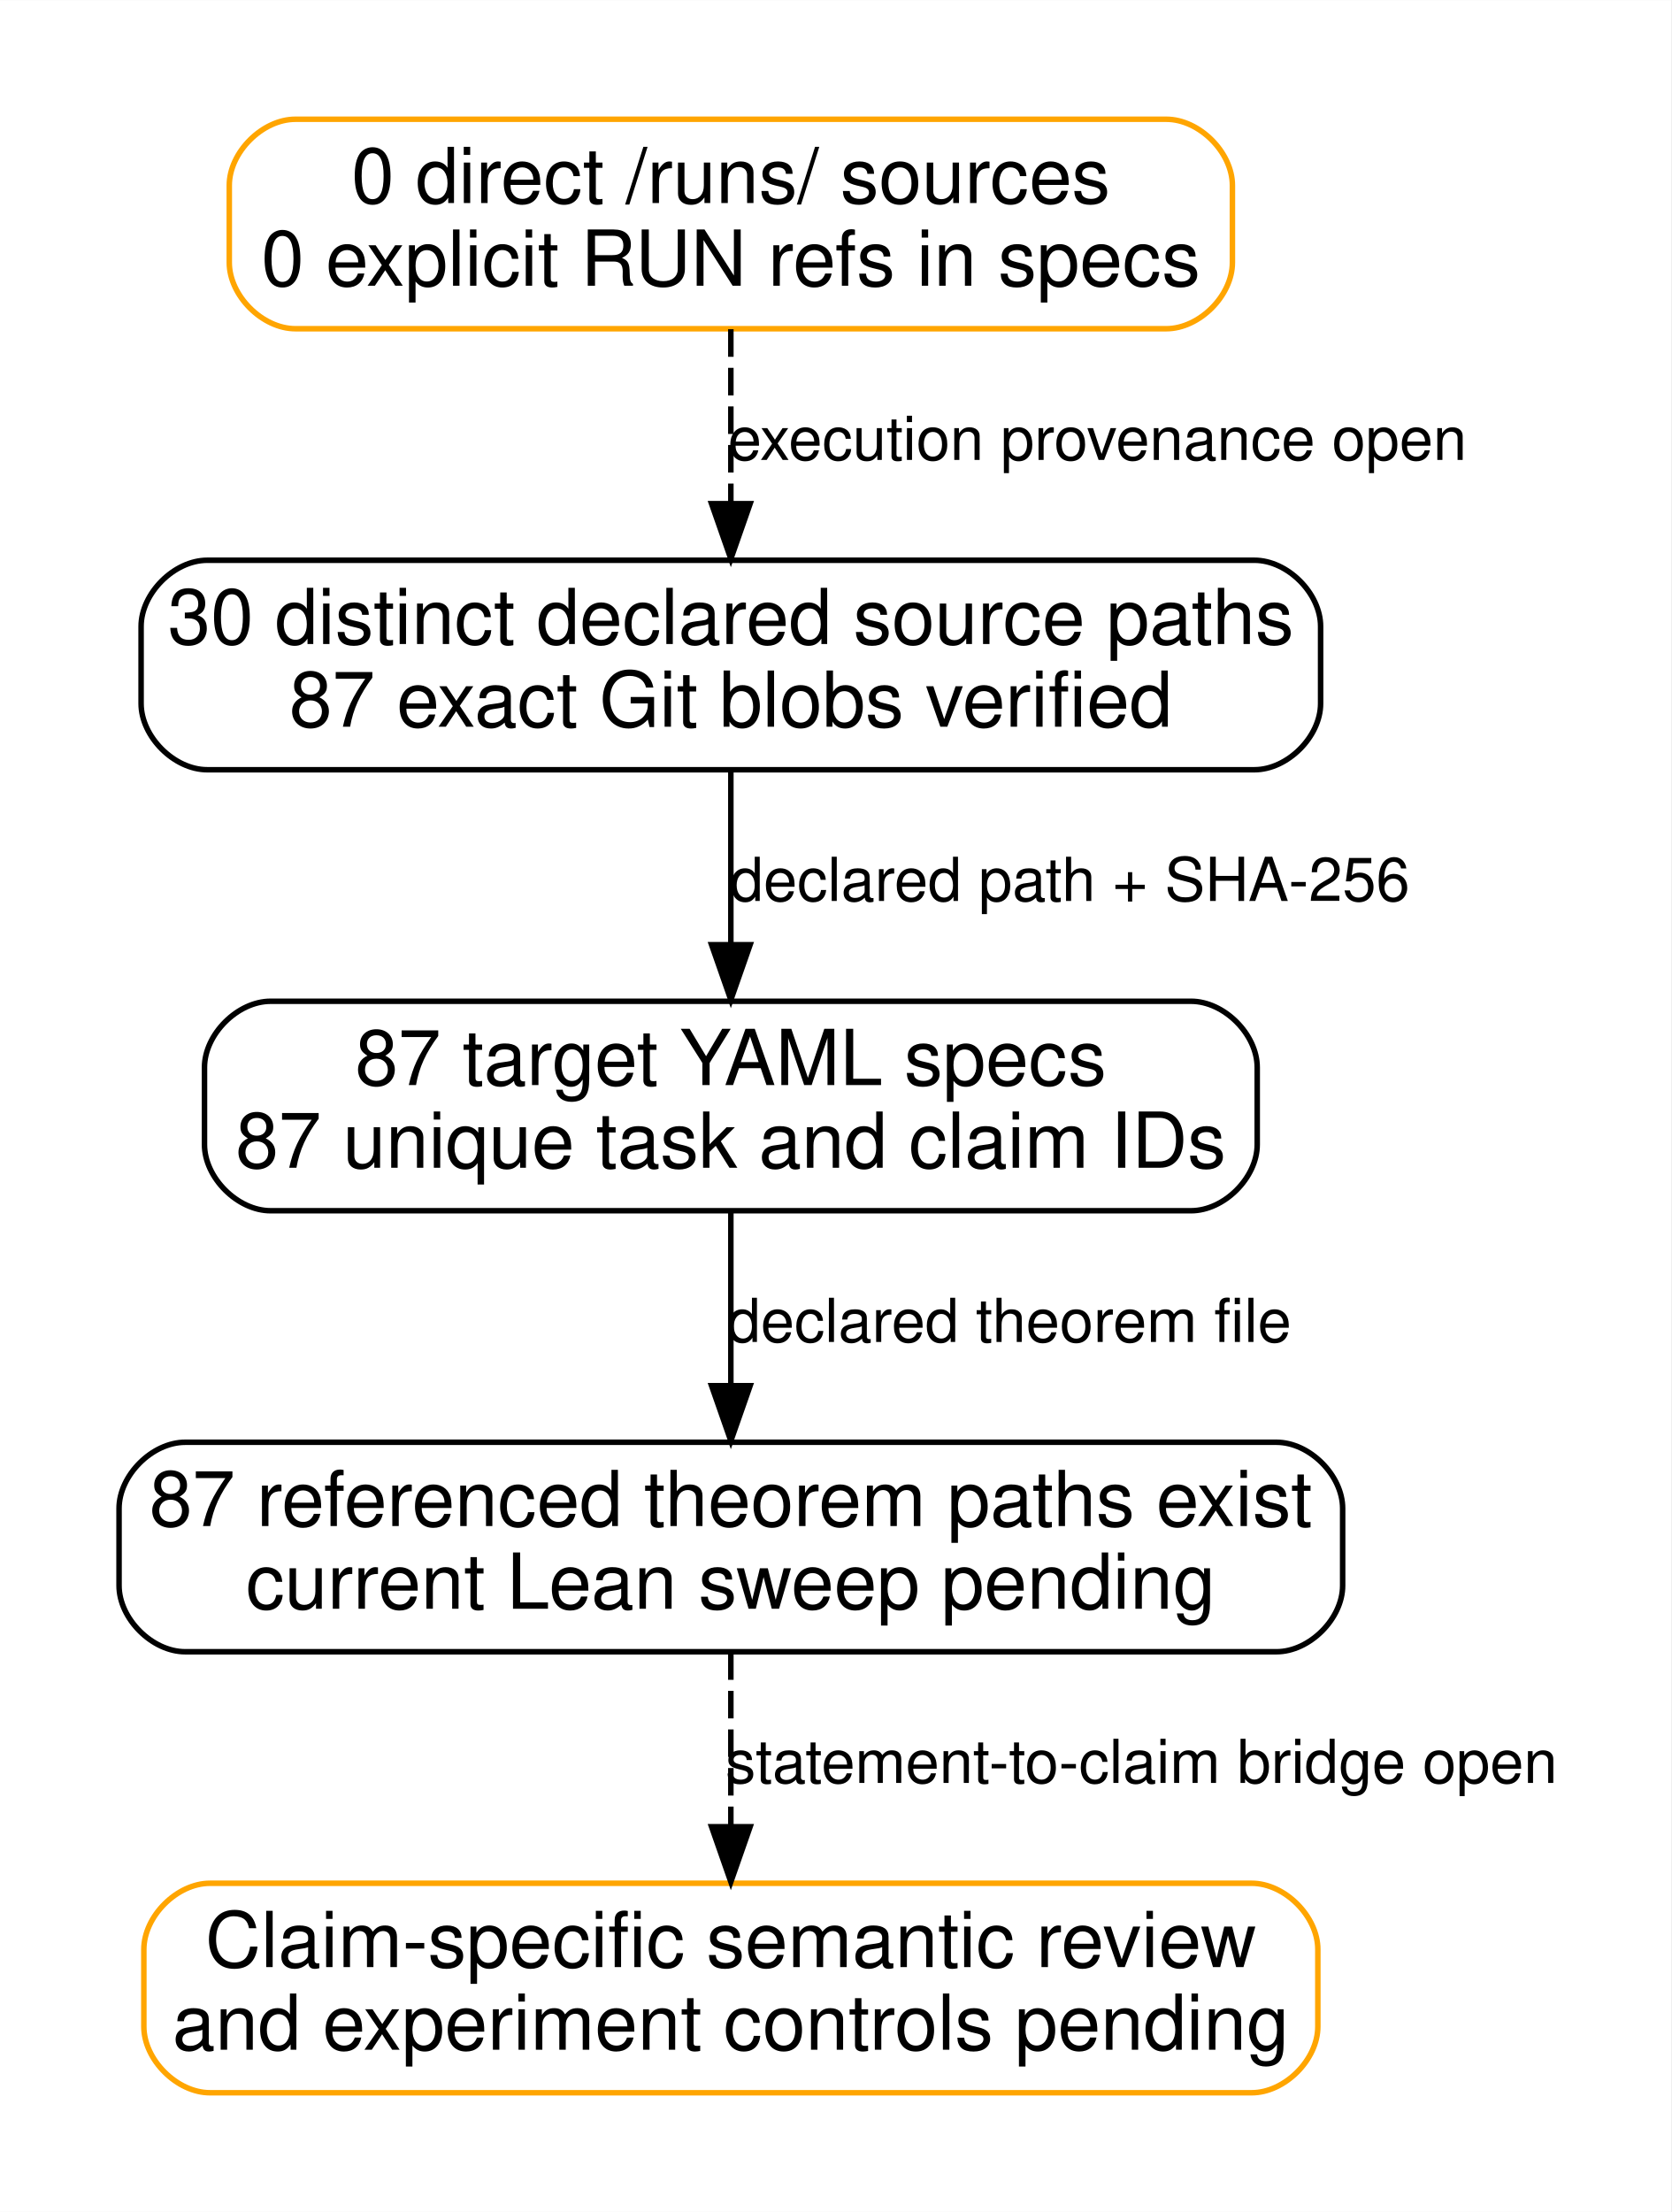
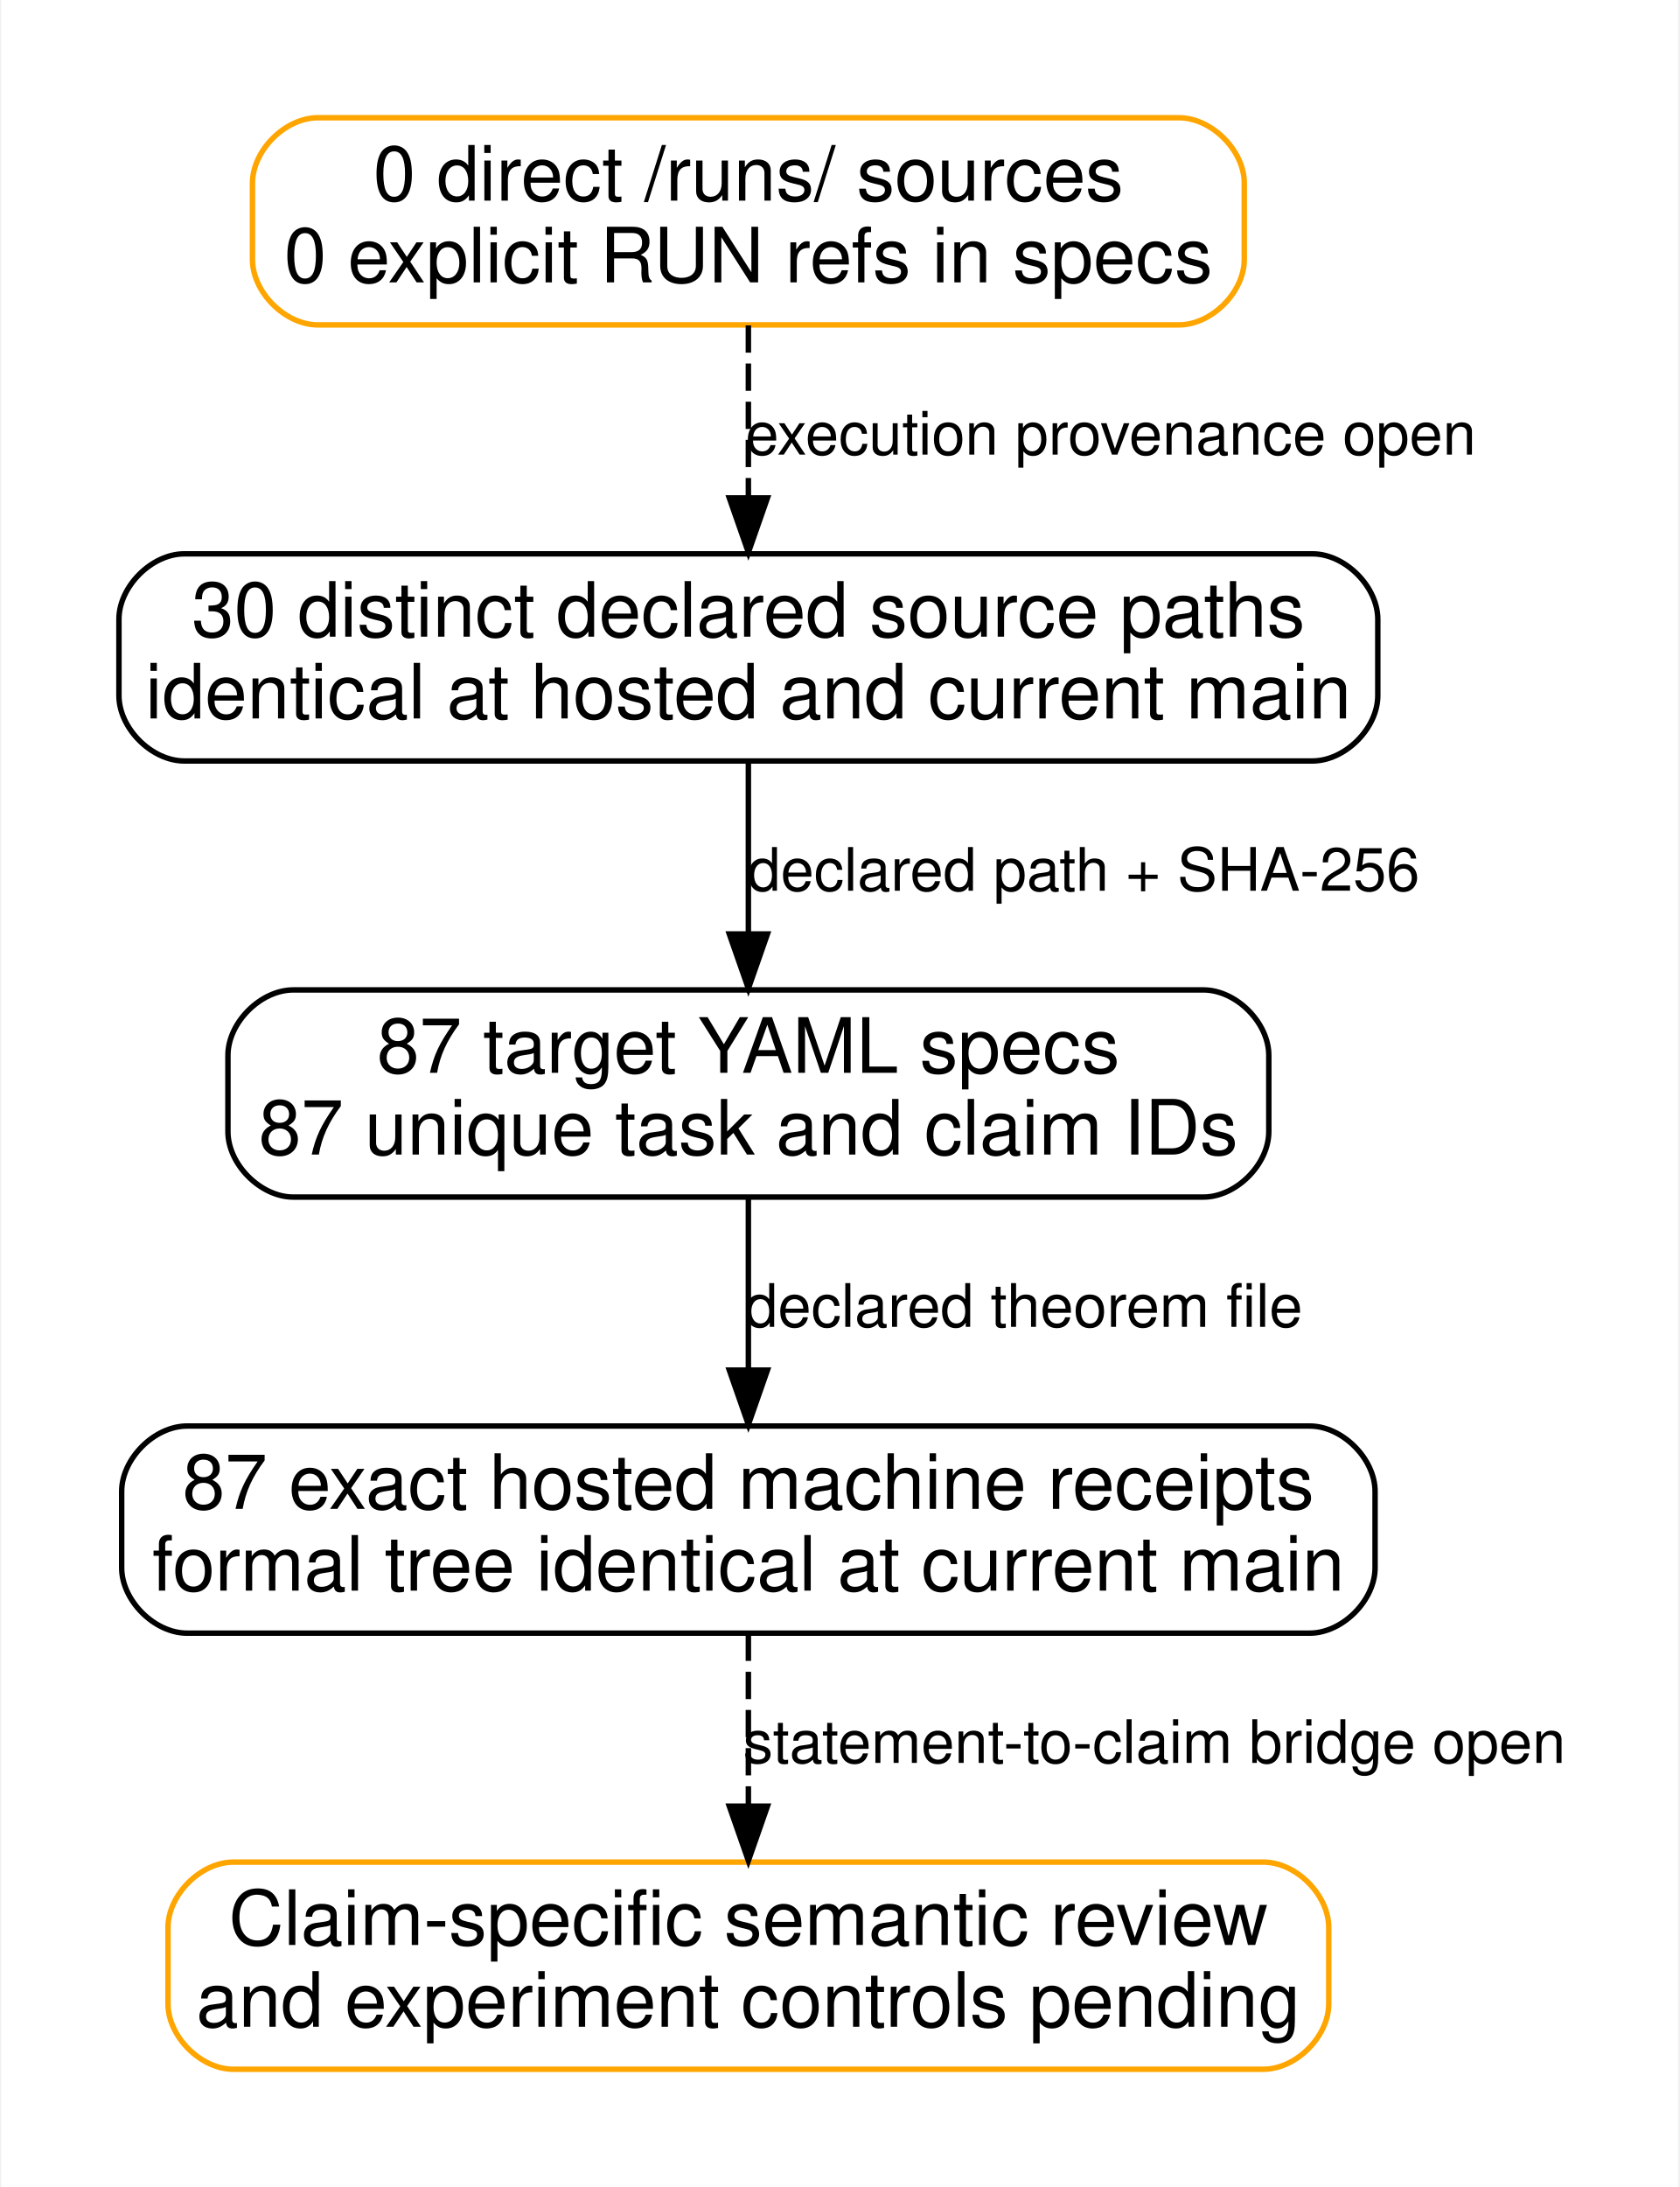
- <svg xmlns="http://www.w3.org/2000/svg" width="303pt" height="401pt" viewBox="0.00 0.00 303.20 401.20">
+ <svg xmlns="http://www.w3.org/2000/svg" width="308pt" height="401pt" viewBox="0.00 0.00 307.70 401.20">
  <g id="graph0" class="graph" transform="scale(1 1) rotate(0) translate(21.6 379.6)">
-     <polygon fill="white" stroke="transparent" points="-21.6,21.6 -21.6,-379.6 281.6,-379.6 281.6,21.6 -21.6,21.6" />
+     <polygon fill="white" stroke="transparent" points="-21.6,21.6 -21.6,-379.6 286.1,-379.6 286.1,21.6 -21.6,21.6" />
    <g id="node1" class="node">
-       <path fill="none" stroke="black" d="M206,-278C206,-278 16,-278 16,-278 10,-278 4,-272 4,-266 4,-266 4,-252 4,-252 4,-246 10,-240 16,-240 16,-240 206,-240 206,-240 212,-240 218,-246 218,-252 218,-252 218,-266 218,-266 218,-272 212,-278 206,-278" />
-       <text text-anchor="middle" x="111" y="-262.8" font-family="Helvetica" font-size="14.00">30 distinct declared source paths</text>
-       <text text-anchor="middle" x="111" y="-247.8" font-family="Helvetica" font-size="14.00">87 exact Git blobs verified</text>
+       <path fill="none" stroke="black" d="M219,-278C219,-278 12,-278 12,-278 6,-278 0,-272 0,-266 0,-266 0,-252 0,-252 0,-246 6,-240 12,-240 12,-240 219,-240 219,-240 225,-240 231,-246 231,-252 231,-252 231,-266 231,-266 231,-272 225,-278 219,-278" />
+       <text text-anchor="middle" x="115.5" y="-262.8" font-family="Helvetica" font-size="14.00">30 distinct declared source paths</text>
+       <text text-anchor="middle" x="115.5" y="-247.8" font-family="Helvetica" font-size="14.00">identical at hosted and current main</text>
    </g>
    <g id="node2" class="node">
-       <path fill="none" stroke="black" d="M194.5,-198C194.5,-198 27.5,-198 27.5,-198 21.5,-198 15.5,-192 15.5,-186 15.5,-186 15.5,-172 15.5,-172 15.5,-166 21.5,-160 27.5,-160 27.5,-160 194.5,-160 194.5,-160 200.5,-160 206.5,-166 206.5,-172 206.5,-172 206.5,-186 206.5,-186 206.5,-192 200.5,-198 194.5,-198" />
-       <text text-anchor="middle" x="111" y="-182.8" font-family="Helvetica" font-size="14.00">87 target YAML specs</text>
-       <text text-anchor="middle" x="111" y="-167.8" font-family="Helvetica" font-size="14.00">87 unique task and claim IDs</text>
+       <path fill="none" stroke="black" d="M199,-198C199,-198 32,-198 32,-198 26,-198 20,-192 20,-186 20,-186 20,-172 20,-172 20,-166 26,-160 32,-160 32,-160 199,-160 199,-160 205,-160 211,-166 211,-172 211,-172 211,-186 211,-186 211,-192 205,-198 199,-198" />
+       <text text-anchor="middle" x="115.5" y="-182.8" font-family="Helvetica" font-size="14.00">87 target YAML specs</text>
+       <text text-anchor="middle" x="115.5" y="-167.8" font-family="Helvetica" font-size="14.00">87 unique task and claim IDs</text>
    </g>
    <g id="edge1" class="edge">
-       <path fill="none" stroke="black" d="M111,-239.91C111,-230.53 111,-218.85 111,-208.3" />
-       <polygon fill="black" stroke="black" points="114.5,-208.26 111,-198.26 107.5,-208.26 114.5,-208.26" />
-       <text text-anchor="middle" x="172.5" y="-216.2" font-family="Helvetica" font-size="11.00">declared path + SHA-256</text>
+       <path fill="none" stroke="black" d="M115.5,-239.91C115.5,-230.53 115.5,-218.85 115.5,-208.3" />
+       <polygon fill="black" stroke="black" points="119,-208.26 115.5,-198.26 112,-208.26 119,-208.26" />
+       <text text-anchor="middle" x="177" y="-216.2" font-family="Helvetica" font-size="11.00">declared path + SHA-256</text>
    </g>
    <g id="node3" class="node">
-       <path fill="none" stroke="black" d="M210,-118C210,-118 12,-118 12,-118 6,-118 0,-112 0,-106 0,-106 0,-92 0,-92 0,-86 6,-80 12,-80 12,-80 210,-80 210,-80 216,-80 222,-86 222,-92 222,-92 222,-106 222,-106 222,-112 216,-118 210,-118" />
-       <text text-anchor="middle" x="111" y="-102.8" font-family="Helvetica" font-size="14.00">87 referenced theorem paths exist</text>
-       <text text-anchor="middle" x="111" y="-87.8" font-family="Helvetica" font-size="14.00">current Lean sweep pending</text>
+       <path fill="none" stroke="black" d="M218.5,-118C218.5,-118 12.5,-118 12.5,-118 6.5,-118 0.5,-112 0.5,-106 0.5,-106 0.5,-92 0.5,-92 0.5,-86 6.5,-80 12.5,-80 12.5,-80 218.5,-80 218.5,-80 224.5,-80 230.5,-86 230.5,-92 230.5,-92 230.5,-106 230.5,-106 230.5,-112 224.5,-118 218.5,-118" />
+       <text text-anchor="middle" x="115.5" y="-102.8" font-family="Helvetica" font-size="14.00">87 exact hosted machine receipts</text>
+       <text text-anchor="middle" x="115.5" y="-87.8" font-family="Helvetica" font-size="14.00">formal tree identical at current main</text>
    </g>
    <g id="edge2" class="edge">
-       <path fill="none" stroke="black" d="M111,-159.91C111,-150.53 111,-138.85 111,-128.3" />
-       <polygon fill="black" stroke="black" points="114.5,-128.26 111,-118.26 107.5,-128.26 114.5,-128.26" />
-       <text text-anchor="middle" x="161.5" y="-136.2" font-family="Helvetica" font-size="11.00">declared theorem file</text>
+       <path fill="none" stroke="black" d="M115.5,-159.91C115.5,-150.53 115.5,-138.85 115.5,-128.3" />
+       <polygon fill="black" stroke="black" points="119,-128.26 115.5,-118.26 112,-128.26 119,-128.26" />
+       <text text-anchor="middle" x="166" y="-136.2" font-family="Helvetica" font-size="11.00">declared theorem file</text>
    </g>
    <g id="node5" class="node">
-       <path fill="none" stroke="orange" d="M205.5,-38C205.5,-38 16.5,-38 16.5,-38 10.5,-38 4.5,-32 4.5,-26 4.5,-26 4.5,-12 4.5,-12 4.5,-6 10.5,0 16.5,0 16.5,0 205.5,0 205.5,0 211.5,0 217.5,-6 217.5,-12 217.5,-12 217.5,-26 217.5,-26 217.5,-32 211.5,-38 205.5,-38" />
-       <text text-anchor="middle" x="111" y="-22.8" font-family="Helvetica" font-size="14.00">Claim-specific semantic review</text>
-       <text text-anchor="middle" x="111" y="-7.8" font-family="Helvetica" font-size="14.00">and experiment controls pending</text>
+       <path fill="none" stroke="orange" d="M210,-38C210,-38 21,-38 21,-38 15,-38 9,-32 9,-26 9,-26 9,-12 9,-12 9,-6 15,0 21,0 21,0 210,0 210,0 216,0 222,-6 222,-12 222,-12 222,-26 222,-26 222,-32 216,-38 210,-38" />
+       <text text-anchor="middle" x="115.5" y="-22.8" font-family="Helvetica" font-size="14.00">Claim-specific semantic review</text>
+       <text text-anchor="middle" x="115.5" y="-7.8" font-family="Helvetica" font-size="14.00">and experiment controls pending</text>
    </g>
    <g id="edge4" class="edge">
-       <path fill="none" stroke="black" stroke-dasharray="5,2" d="M111,-79.91C111,-70.53 111,-58.85 111,-48.3" />
-       <polygon fill="black" stroke="black" points="114.5,-48.26 111,-38.26 107.5,-48.26 114.5,-48.26" />
-       <text text-anchor="middle" x="185.5" y="-56.2" font-family="Helvetica" font-size="11.00">statement-to-claim bridge open</text>
+       <path fill="none" stroke="black" stroke-dasharray="5,2" d="M115.5,-79.91C115.5,-70.53 115.5,-58.85 115.5,-48.3" />
+       <polygon fill="black" stroke="black" points="119,-48.26 115.5,-38.26 112,-48.26 119,-48.26" />
+       <text text-anchor="middle" x="190" y="-56.2" font-family="Helvetica" font-size="11.00">statement-to-claim bridge open</text>
    </g>
    <g id="node4" class="node">
-       <path fill="none" stroke="orange" d="M190,-358C190,-358 32,-358 32,-358 26,-358 20,-352 20,-346 20,-346 20,-332 20,-332 20,-326 26,-320 32,-320 32,-320 190,-320 190,-320 196,-320 202,-326 202,-332 202,-332 202,-346 202,-346 202,-352 196,-358 190,-358" />
-       <text text-anchor="middle" x="111" y="-342.8" font-family="Helvetica" font-size="14.00">0 direct /runs/ sources</text>
-       <text text-anchor="middle" x="111" y="-327.8" font-family="Helvetica" font-size="14.00">0 explicit RUN refs in specs</text>
+       <path fill="none" stroke="orange" d="M194.5,-358C194.5,-358 36.5,-358 36.5,-358 30.5,-358 24.5,-352 24.5,-346 24.5,-346 24.5,-332 24.5,-332 24.5,-326 30.5,-320 36.5,-320 36.5,-320 194.5,-320 194.5,-320 200.5,-320 206.5,-326 206.5,-332 206.5,-332 206.5,-346 206.5,-346 206.5,-352 200.5,-358 194.5,-358" />
+       <text text-anchor="middle" x="115.5" y="-342.8" font-family="Helvetica" font-size="14.00">0 direct /runs/ sources</text>
+       <text text-anchor="middle" x="115.5" y="-327.8" font-family="Helvetica" font-size="14.00">0 explicit RUN refs in specs</text>
    </g>
    <g id="edge3" class="edge">
-       <path fill="none" stroke="black" stroke-dasharray="5,2" d="M111,-319.91C111,-310.53 111,-298.85 111,-288.3" />
-       <polygon fill="black" stroke="black" points="114.5,-288.26 111,-278.26 107.5,-288.26 114.5,-288.26" />
-       <text text-anchor="middle" x="177.5" y="-296.2" font-family="Helvetica" font-size="11.00">execution provenance open</text>
+       <path fill="none" stroke="black" stroke-dasharray="5,2" d="M115.5,-319.91C115.5,-310.53 115.5,-298.85 115.5,-288.3" />
+       <polygon fill="black" stroke="black" points="119,-288.26 115.5,-278.26 112,-288.26 119,-288.26" />
+       <text text-anchor="middle" x="182" y="-296.2" font-family="Helvetica" font-size="11.00">execution provenance open</text>
    </g>
  </g>
</svg>
